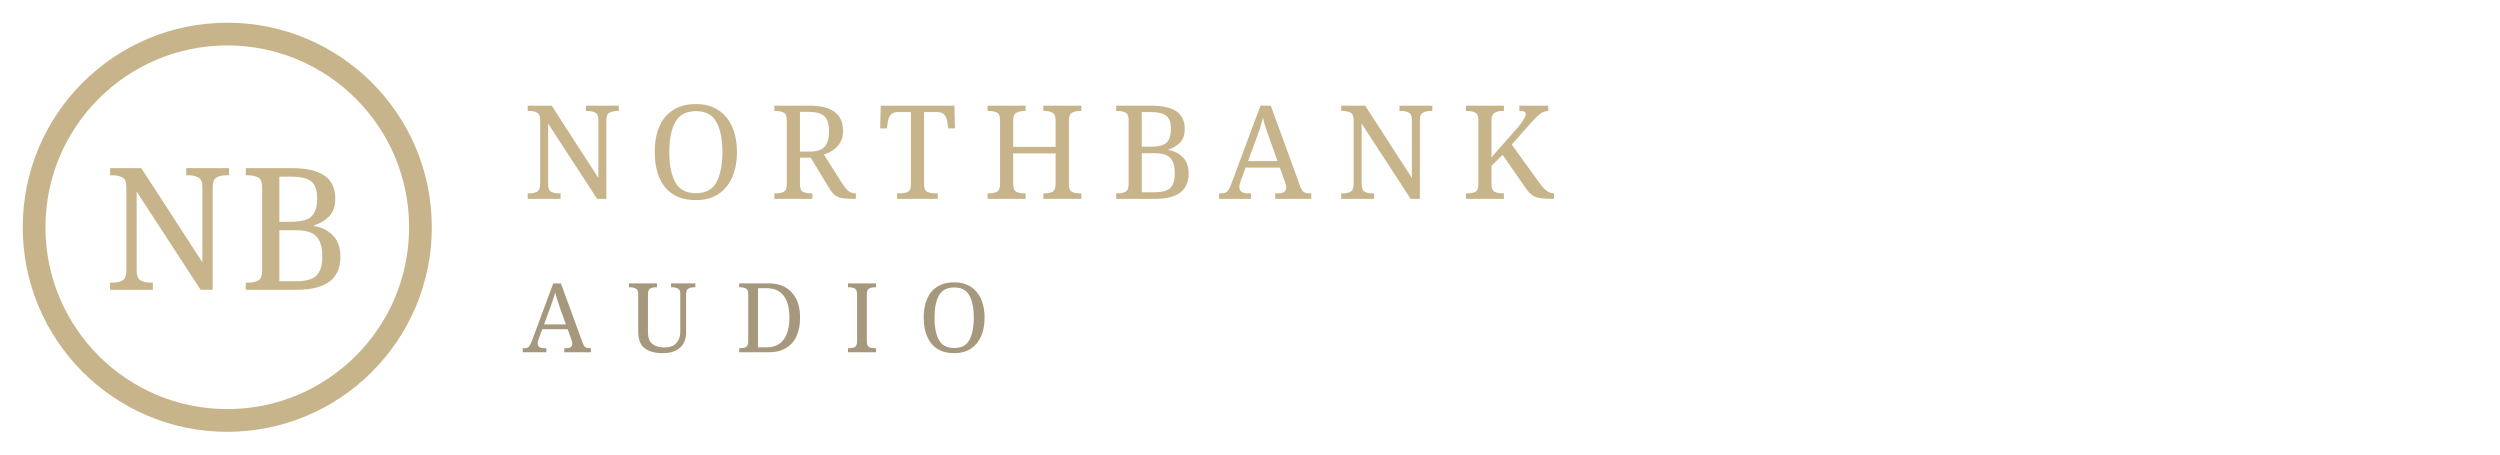
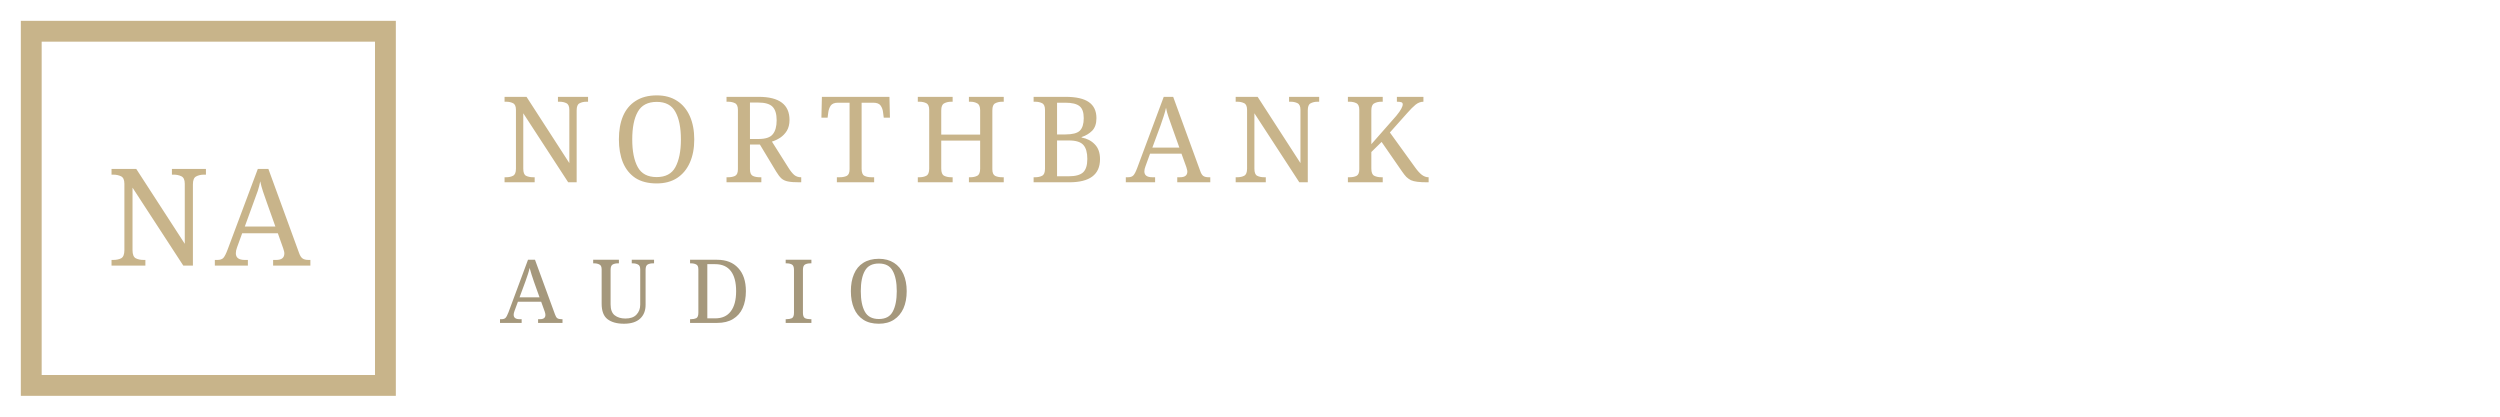
- <svg xmlns="http://www.w3.org/2000/svg" viewBox="0 0 220 40" width="220" height="40">
-   <circle cx="20" cy="20" r="17" fill="none" stroke="#c8b48a" stroke-width="2" />
-   <text x="20" y="25.5" font-family="Georgia, serif" font-size="15" fill="#c8b48a" text-anchor="middle" letter-spacing="0.5">NB</text>
-   <text x="46" y="17.5" font-family="Georgia, serif" font-size="11.5" fill="#c8b48a" letter-spacing="2.2">NORTHBANK</text>
-   <text x="46" y="31" font-family="Georgia, serif" font-size="8.5" fill="#a5987c" letter-spacing="3.4">AUDIO</text>
+ <svg xmlns="http://www.w3.org/2000/svg" viewBox="0 0 240 40" width="240" height="40">
+   <rect x="3" y="3" width="34" height="34" fill="none" stroke="#c8b48a" stroke-width="2" />
+   <text x="20" y="25.5" font-family="Georgia, serif" font-size="13" fill="#c8b48a" text-anchor="middle" letter-spacing="0.5">NA</text>
+   <text x="48" y="17.5" font-family="Georgia, serif" font-size="11.5" fill="#c8b48a" letter-spacing="2">NORTHBANK</text>
+   <text x="48" y="31" font-family="Georgia, serif" font-size="8.5" fill="#a5987c" letter-spacing="3">AUDIO</text>
</svg>
